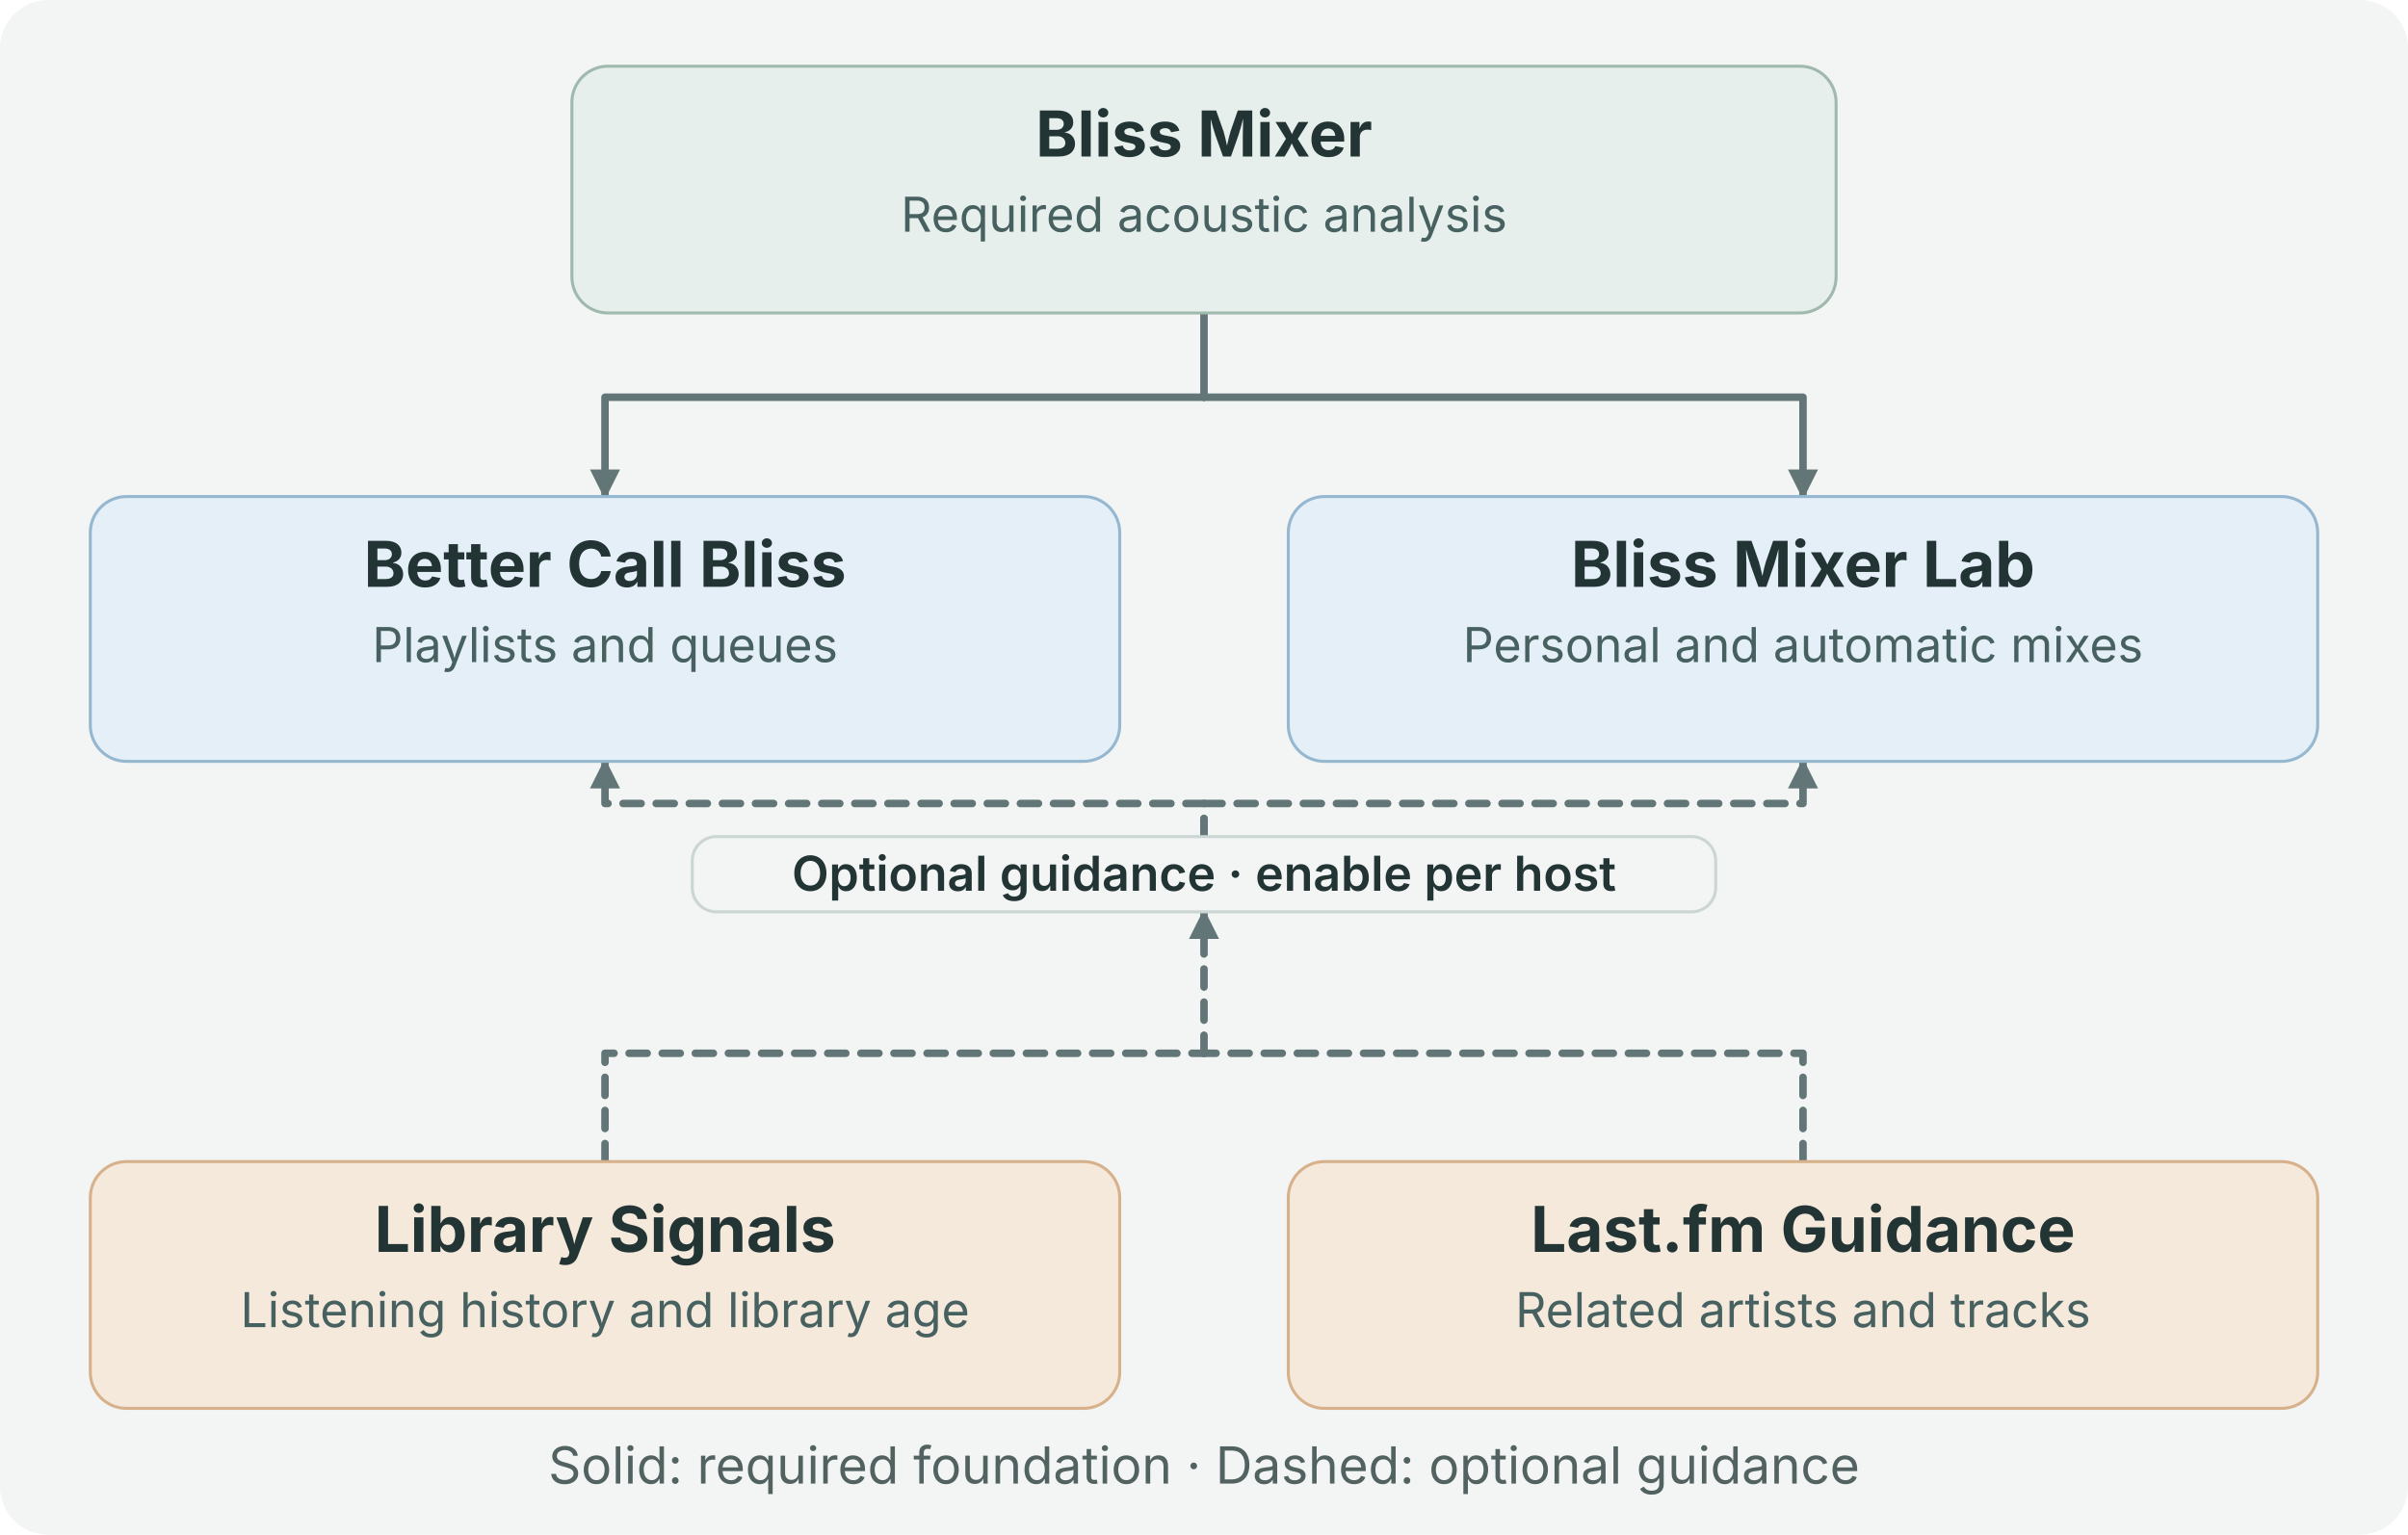
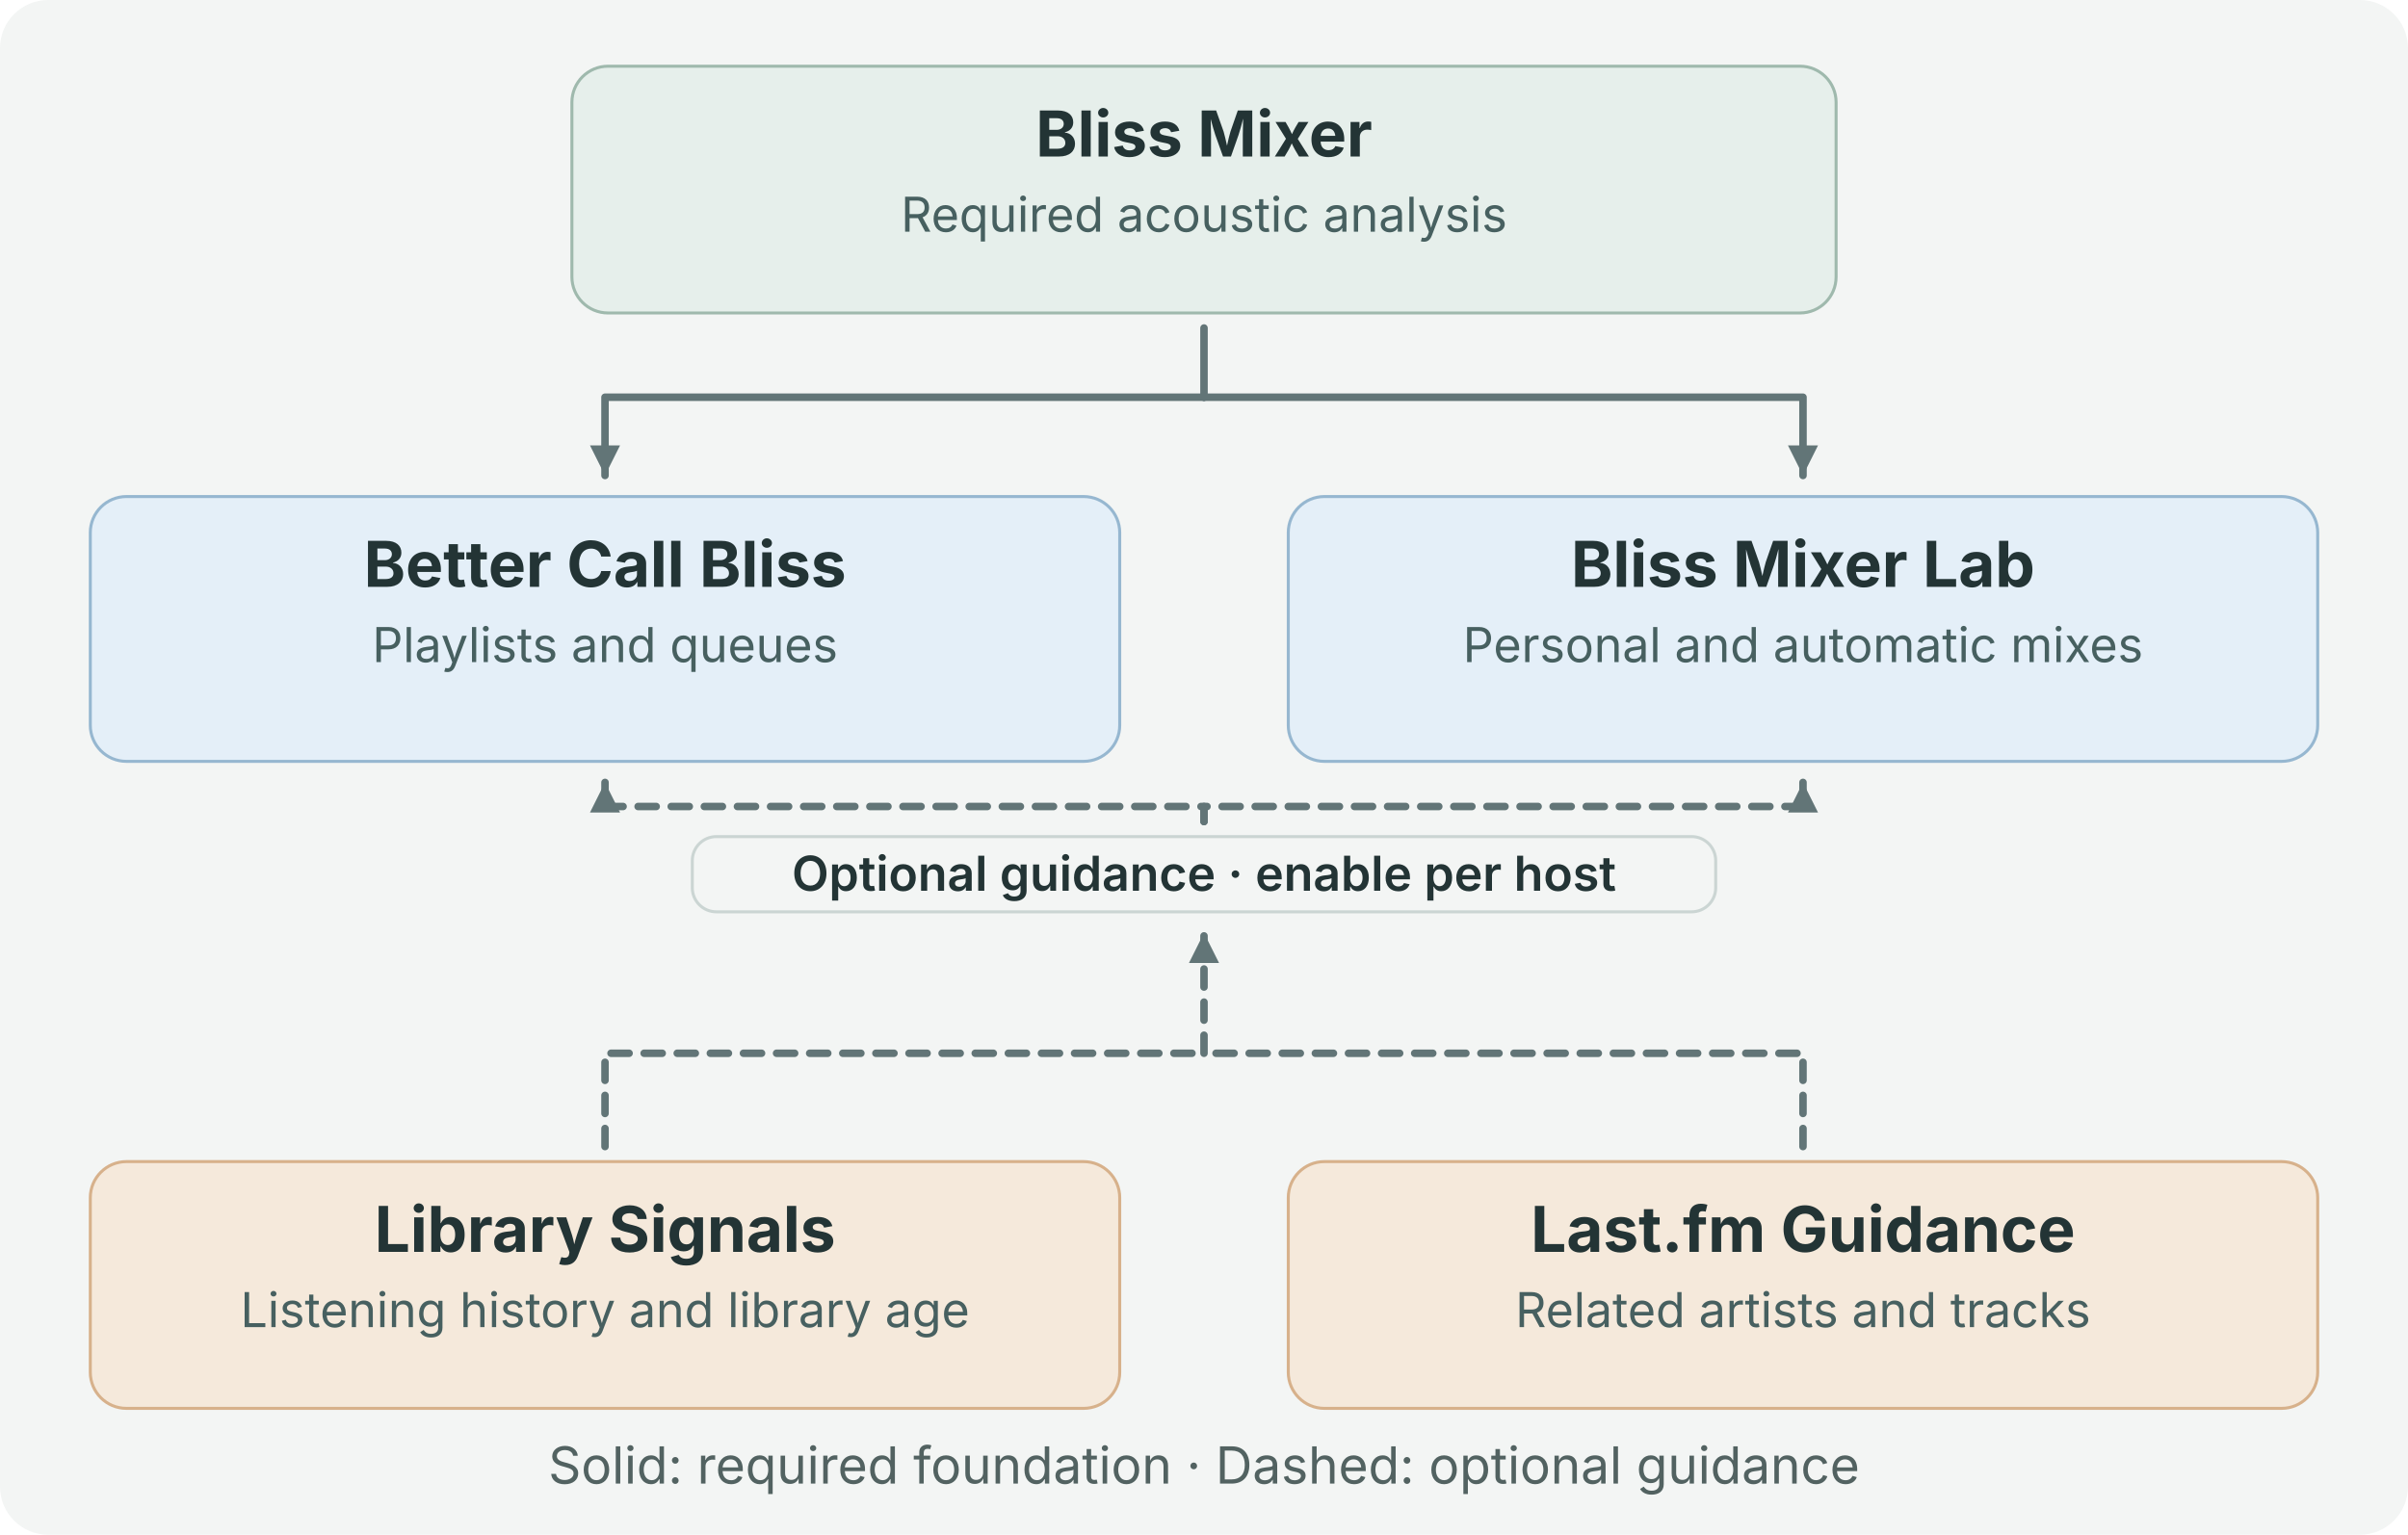
<svg xmlns="http://www.w3.org/2000/svg" width="800" height="510" viewBox="0 0 800 510" role="img" aria-labelledby="title description">
  <defs>
-     <marker id="arrow" markerUnits="userSpaceOnUse" markerWidth="10" markerHeight="10" refX="9" refY="5" orient="auto-start-reverse">
+     <marker id="arrow" markerUnits="userSpaceOnUse" markerWidth="12" markerHeight="12" refX="10" refY="5" orient="auto" viewBox="0 0 12 10" overflow="visible">
      <path d="M0 0 L10 5 L0 10 Z" fill="#627577" />
    </marker>
  </defs>
  <rect width="800" height="510" rx="16" fill="#f3f5f4" />
  <g font-family="system-ui, -apple-system, Segoe UI, sans-serif" fill="#233435">
-     <path class="connector" d="M400 104 V132" fill="none" stroke="#627577" stroke-width="2.5" stroke-linejoin="round" stroke-linecap="round" />
-     <path class="connector" d="M400 132 H201 V165" fill="none" stroke="#627577" stroke-width="2.5" stroke-linejoin="round" stroke-linecap="round" marker-end="url(#arrow)" />
-     <path class="connector" d="M400 132 H599 V165" fill="none" stroke="#627577" stroke-width="2.5" stroke-linejoin="round" stroke-linecap="round" marker-end="url(#arrow)" />
-     <path class="connector" d="M201 386 V350 H400" fill="none" stroke="#627577" stroke-width="2.5" stroke-linejoin="round" stroke-linecap="round" stroke-dasharray="6 5" />
-     <path class="connector" d="M599 386 V350 H400" fill="none" stroke="#627577" stroke-width="2.5" stroke-linejoin="round" stroke-linecap="round" stroke-dasharray="6 5" />
-     <path class="connector" d="M400 350 V303" fill="none" stroke="#627577" stroke-width="2.5" stroke-linejoin="round" stroke-linecap="round" stroke-dasharray="6 5" marker-end="url(#arrow)" />
-     <path class="connector" d="M400 278 V267 H201 V253" fill="none" stroke="#627577" stroke-width="2.5" stroke-linejoin="round" stroke-linecap="round" stroke-dasharray="6 5" marker-end="url(#arrow)" />
-     <path class="connector" d="M400 278 V267 H599 V253" fill="none" stroke="#627577" stroke-width="2.5" stroke-linejoin="round" stroke-linecap="round" stroke-dasharray="6 5" marker-end="url(#arrow)" />
+     <path class="connector" d="M400 109 V132" fill="none" stroke="#627577" stroke-width="2.5" stroke-linejoin="round" stroke-linecap="round" />
+     <path class="connector" d="M400 132 H201 V158" fill="none" stroke="#627577" stroke-width="2.5" stroke-linejoin="round" stroke-linecap="round" marker-end="url(#arrow)" />
+     <path class="connector" d="M400 132 H599 V158" fill="none" stroke="#627577" stroke-width="2.5" stroke-linejoin="round" stroke-linecap="round" marker-end="url(#arrow)" />
+     <path class="connector" d="M201 381 V350 H400" fill="none" stroke="#627577" stroke-width="2.5" stroke-linejoin="round" stroke-linecap="round" stroke-dasharray="6 5" />
+     <path class="connector" d="M599 381 V350 H400" fill="none" stroke="#627577" stroke-width="2.5" stroke-linejoin="round" stroke-linecap="round" stroke-dasharray="6 5" />
+     <path class="connector" d="M400 350 V310" fill="none" stroke="#627577" stroke-width="2.5" stroke-linejoin="round" stroke-linecap="round" stroke-dasharray="6 5" marker-end="url(#arrow)" />
+     <path class="connector" d="M400 273 V268 H201 V260" fill="none" stroke="#627577" stroke-width="2.5" stroke-linejoin="round" stroke-linecap="round" stroke-dasharray="6 5" marker-end="url(#arrow)" />
+     <path class="connector" d="M400 273 V268 H599 V260" fill="none" stroke="#627577" stroke-width="2.5" stroke-linejoin="round" stroke-linecap="round" stroke-dasharray="6 5" marker-end="url(#arrow)" />
    <rect x="190" y="22" width="420" height="82" rx="12" fill="#e6efeb" stroke="#9fb9ad" />
    <text x="400" y="52" font-size="21" text-anchor="middle" font-weight="650" fill="#233435">Bliss Mixer</text>
    <text x="400" y="77" font-size="16" text-anchor="middle" font-weight="400" fill="#476060">Required acoustic analysis</text>
    <rect x="30" y="165" width="342" height="88" rx="12" fill="#e4eff8" stroke="#96b7d0" />
    <text x="201" y="195" font-size="21" text-anchor="middle" font-weight="650" fill="#233435">Better Call Bliss</text>
    <text x="201" y="220" font-size="16" text-anchor="middle" font-weight="400" fill="#476060">Playlists and queues</text>
    <rect x="428" y="165" width="342" height="88" rx="12" fill="#e4eff8" stroke="#96b7d0" />
    <text x="599" y="195" font-size="21" text-anchor="middle" font-weight="650" fill="#233435">Bliss Mixer Lab</text>
    <text x="599" y="220" font-size="16" text-anchor="middle" font-weight="400" fill="#476060">Personal and automatic mixes</text>
    <rect x="230" y="278" width="340" height="25" rx="8" fill="#f3f5f4" stroke="#cbd5d3" />
    <text x="400" y="296" font-size="16" text-anchor="middle" font-weight="600" fill="#233435">Optional guidance · enable per host</text>
    <rect x="30" y="386" width="342" height="82" rx="12" fill="#f5e9db" stroke="#d7b18b" />
    <text x="201" y="416" font-size="21" text-anchor="middle" font-weight="650" fill="#233435">Library Signals</text>
    <text x="201" y="441" font-size="16" text-anchor="middle" font-weight="400" fill="#476060">Listening history and library age</text>
    <rect x="428" y="386" width="342" height="82" rx="12" fill="#f5e9db" stroke="#d7b18b" />
    <text x="599" y="416" font-size="21" text-anchor="middle" font-weight="650" fill="#233435">Last.fm Guidance</text>
    <text x="599" y="441" font-size="16" text-anchor="middle" font-weight="400" fill="#476060">Related artists and tracks</text>
    <text x="400" y="493" font-size="17" text-anchor="middle" font-weight="400" fill="#526261">Solid: required foundation   ·   Dashed: optional guidance</text>
  </g>
</svg>
